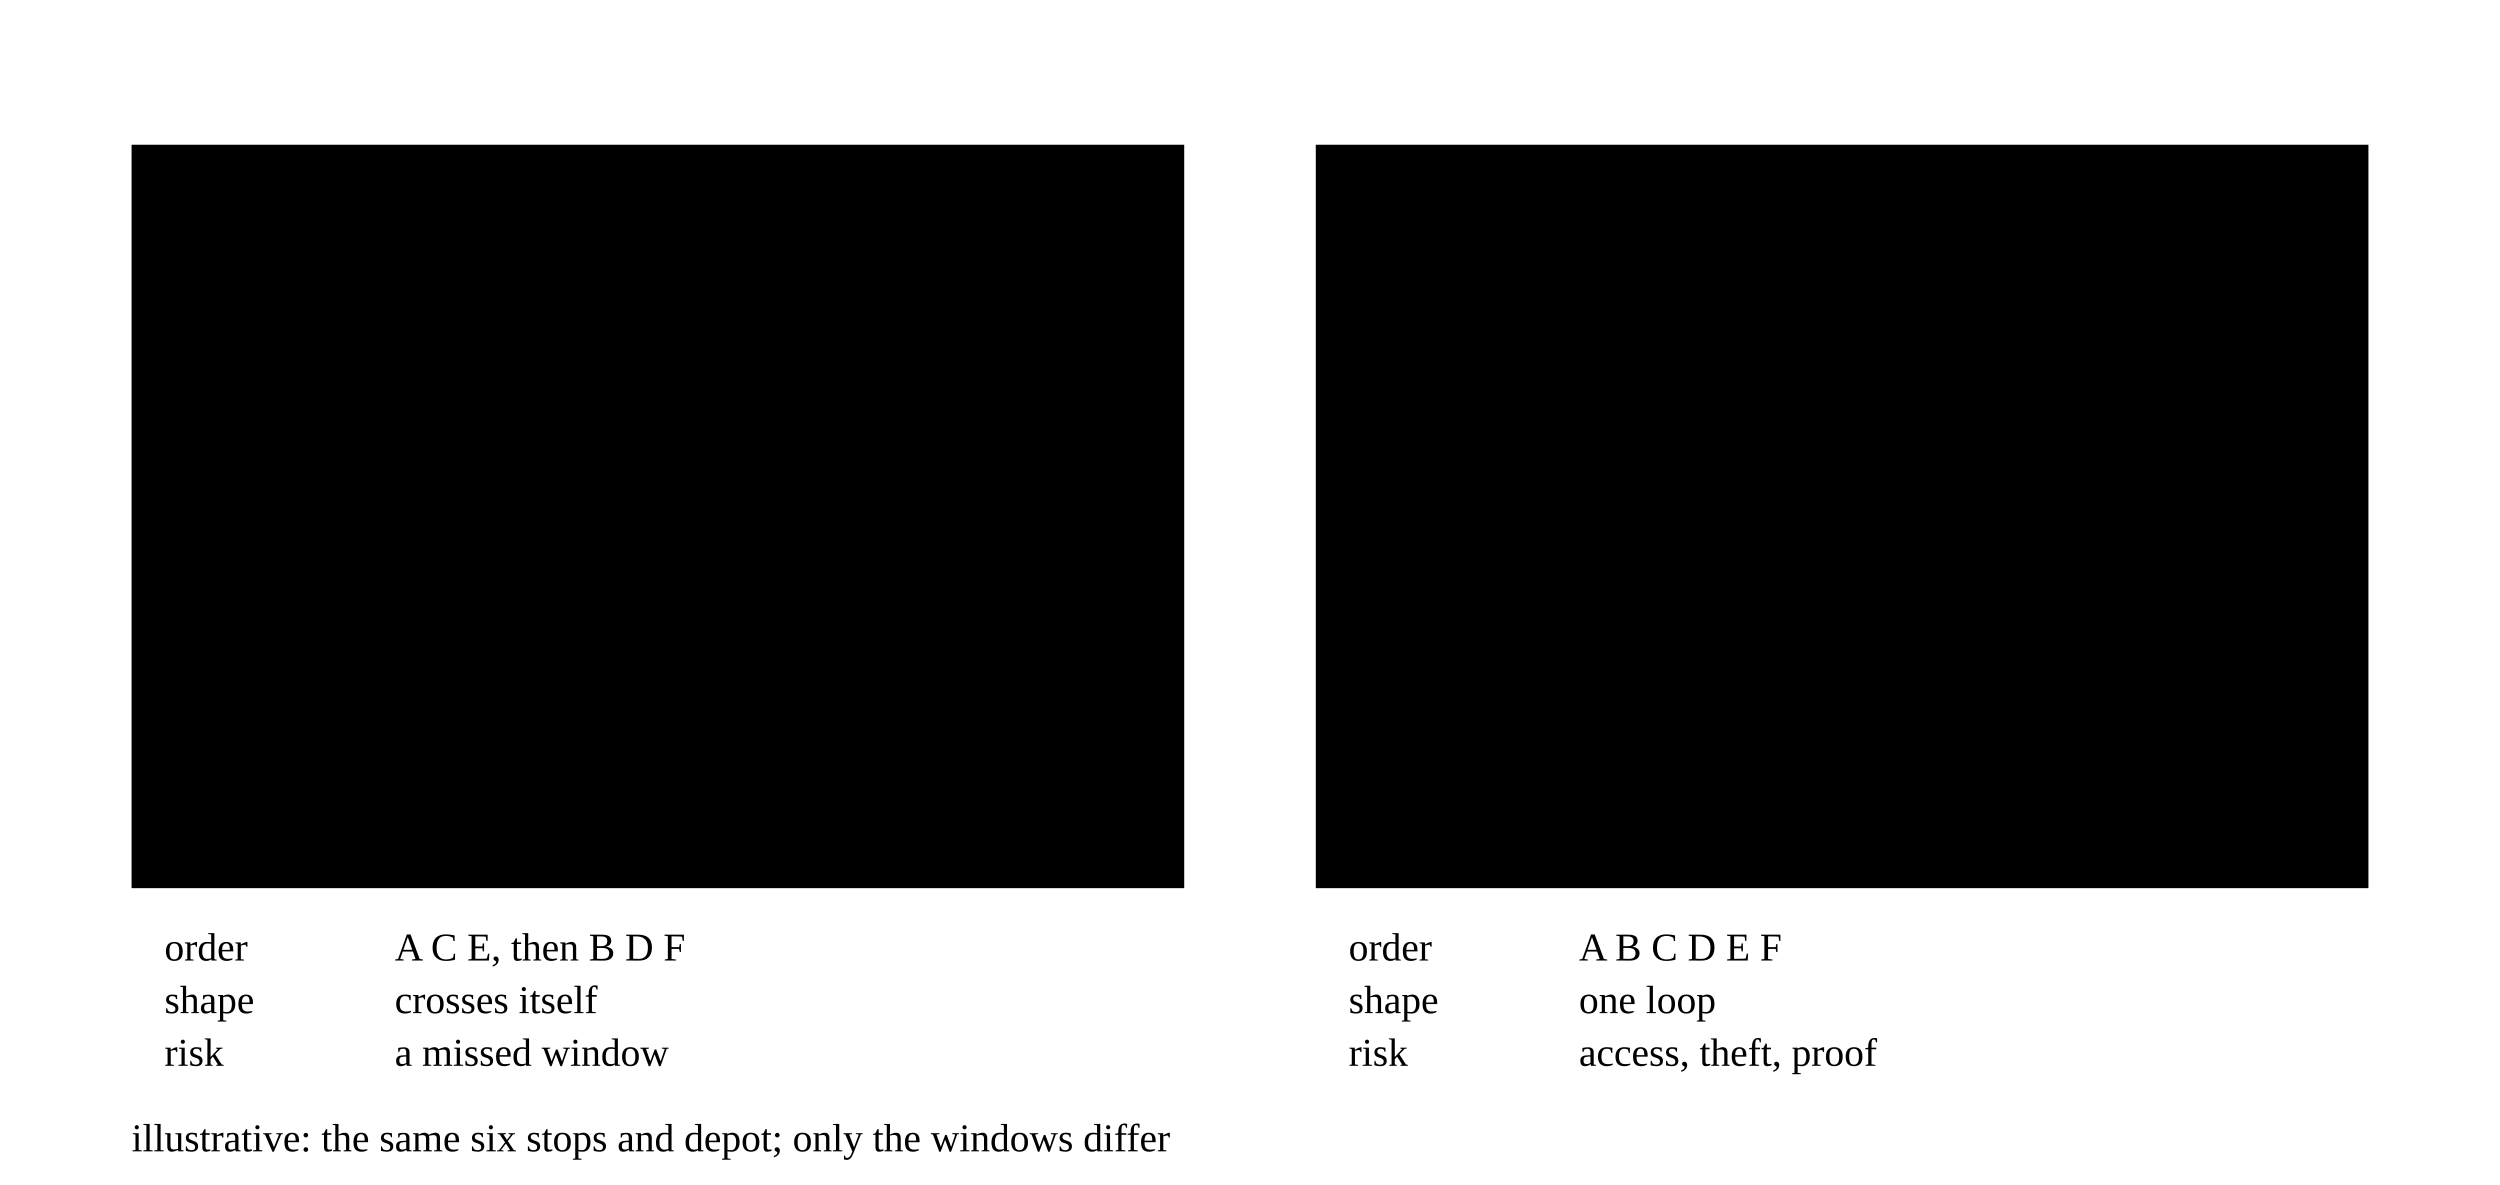
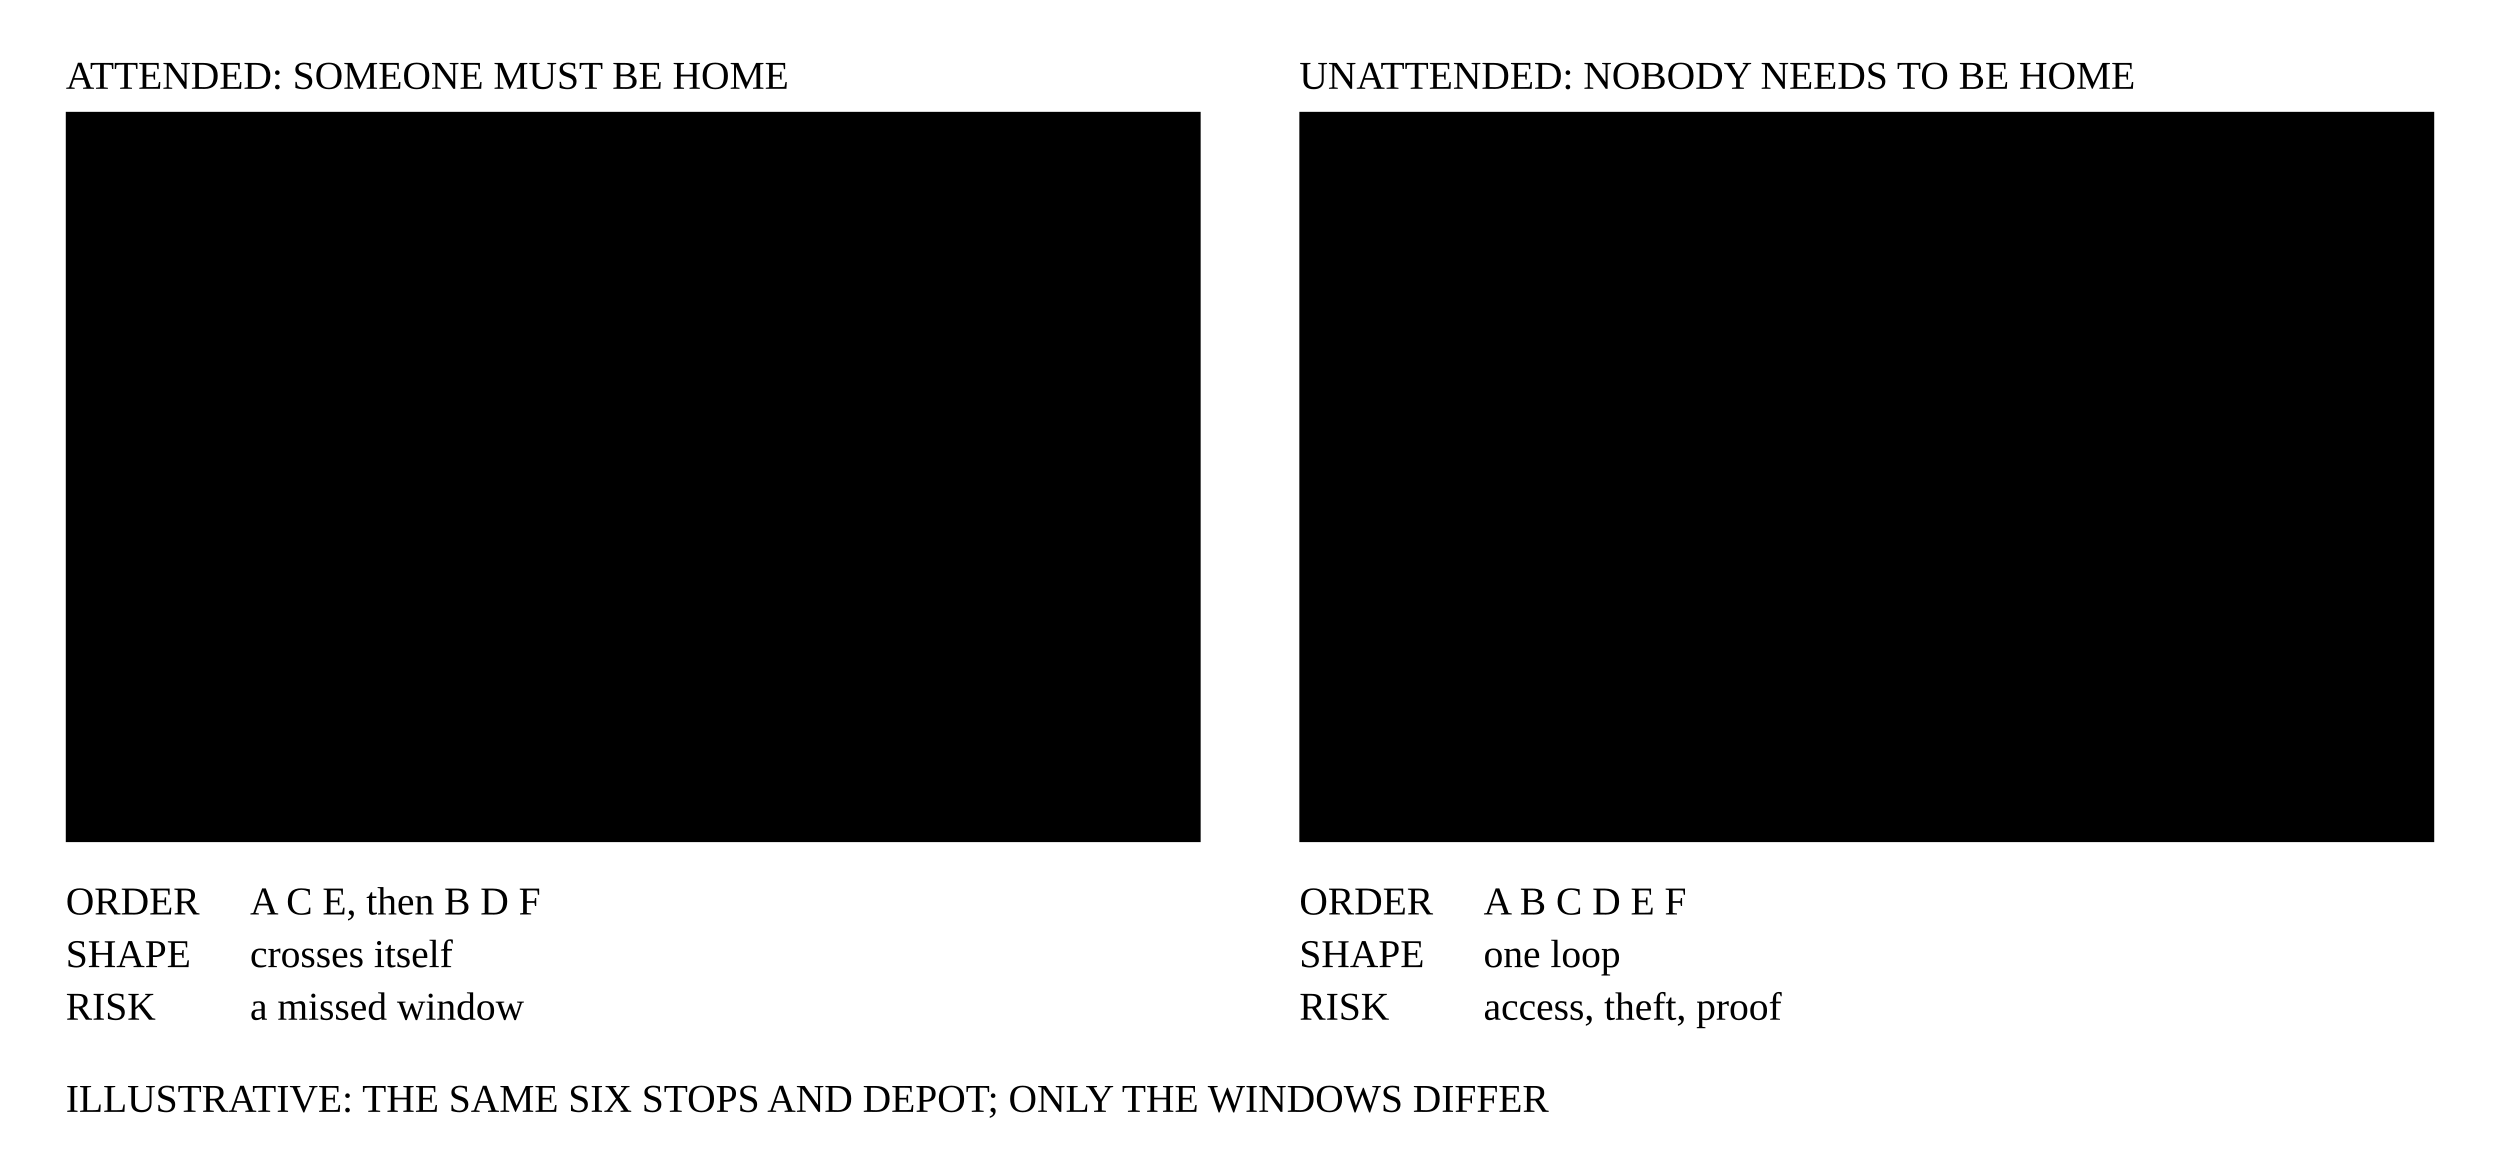
- <svg xmlns="http://www.w3.org/2000/svg" viewBox="0 0 760 360">
+ <svg xmlns="http://www.w3.org/2000/svg" class="dwg" viewBox="0 0 760 356">
  <defs>
-     <marker id="fo-lmd-att-ah-ink" viewBox="0 0 10 10" refX="9" refY="5" markerWidth="7" markerHeight="7" markerUnits="userSpaceOnUse" orient="auto-start-reverse">
-       <path class="ah ink" d="M0,0.8L10,5L0,9.2Z" />
+     <marker id="fo-lmd-att-ah" viewBox="0 0 10 10" refX="10" refY="5" markerWidth="6" markerHeight="6" markerUnits="userSpaceOnUse" orient="auto-start-reverse">
+       <path class="ah ink" d="M0,1.6L10,5L0,8.4Z" />
    </marker>
-     <marker id="fo-lmd-att-ah-hl" viewBox="0 0 10 10" refX="9" refY="5" markerWidth="7" markerHeight="7" markerUnits="userSpaceOnUse" orient="auto-start-reverse">
-       <path class="ah hl" d="M0,0.8L10,5L0,9.2Z" />
+     <marker id="fo-lmd-att-ah-hl" viewBox="0 0 10 10" refX="10" refY="5" markerWidth="6" markerHeight="6" markerUnits="userSpaceOnUse" orient="auto-start-reverse">
+       <path class="ah hl" d="M0,1.6L10,5L0,8.4Z" />
    </marker>
+     <pattern id="fo-lmd-att-hatch" width="5" height="5" patternUnits="userSpaceOnUse" patternTransform="rotate(45)">
+       <path class="hatch-ln" d="M0,0V5" />
+     </pattern>
  </defs>
-   <rect class="zone" x="40" y="44" width="320" height="226" />
-   <text class="cap" x="50" y="60">attended: someone must be home</text>
-   <rect class="cell end" x="50" y="168" width="50" height="24" />
-   <text class="t b" x="75" y="180" text-anchor="middle" dominant-baseline="central">depot</text>
-   <rect class="cell" x="118" y="120" width="24" height="20" />
-   <text class="t" x="130" y="130" text-anchor="middle" dominant-baseline="central">A</text>
-   <text class="n" x="130" y="113" text-anchor="middle">8-10</text>
-   <rect class="cell" x="210" y="100" width="24" height="20" />
-   <text class="t" x="222" y="110" text-anchor="middle" dominant-baseline="central">B</text>
-   <text class="n" x="222" y="93" text-anchor="middle">10-12</text>
-   <rect class="cell" x="300" y="120" width="24" height="20" />
-   <text class="t" x="312" y="130" text-anchor="middle" dominant-baseline="central">C</text>
-   <text class="n" x="312" y="113" text-anchor="middle">8-10</text>
-   <rect class="cell" x="290" y="200" width="24" height="20" />
-   <text class="t" x="302" y="210" text-anchor="middle" dominant-baseline="central">D</text>
-   <text class="n" x="302" y="234" text-anchor="middle">10-12</text>
-   <rect class="cell" x="200" y="220" width="24" height="20" />
-   <text class="t" x="212" y="230" text-anchor="middle" dominant-baseline="central">E</text>
-   <text class="n" x="212" y="254" text-anchor="middle">8-10</text>
-   <rect class="cell" x="118" y="200" width="24" height="20" />
-   <text class="t" x="130" y="210" text-anchor="middle" dominant-baseline="central">F</text>
-   <text class="n" x="130" y="234" text-anchor="middle">10-12</text>
-   <path class="ln ink" d="M92,168L120,142" marker-end="url(#fo-lmd-att-ah-ink)" />
-   <path class="ln ink" d="M142,134H298" marker-end="url(#fo-lmd-att-ah-ink)" />
-   <path class="ln ink" d="M306,140L222,218" marker-end="url(#fo-lmd-att-ah-ink)" />
-   <path class="ln ink" d="M213,220L221,122" marker-end="url(#fo-lmd-att-ah-ink)" />
-   <path class="ln ink" d="M232,120L294,198" marker-end="url(#fo-lmd-att-ah-ink)" />
-   <path class="ln ink" d="M290,208L144,208" marker-end="url(#fo-lmd-att-ah-ink)" />
-   <path class="ln ink" d="M118,212L102,190" marker-end="url(#fo-lmd-att-ah-ink)" />
-   <text class="cap" x="50" y="292">order</text>
-   <text class="t" x="120" y="292">A C E, then B D F</text>
-   <text class="cap" x="50" y="308">shape</text>
-   <text class="t" x="120" y="308">crosses itself</text>
-   <text class="cap" x="50" y="324">risk</text>
-   <text class="t" x="120" y="324">a missed window</text>
-   <rect class="zone" x="400" y="44" width="320" height="226" />
-   <text class="cap hl" x="410" y="60">unattended: nobody needs to be home</text>
-   <rect class="cell end" x="410" y="168" width="50" height="24" />
-   <text class="t b" x="435" y="180" text-anchor="middle" dominant-baseline="central">depot</text>
-   <rect class="cell" x="478" y="120" width="24" height="20" />
-   <text class="t" x="490" y="130" text-anchor="middle" dominant-baseline="central">A</text>
-   <rect class="cell" x="570" y="100" width="24" height="20" />
-   <text class="t" x="582" y="110" text-anchor="middle" dominant-baseline="central">B</text>
-   <rect class="cell" x="660" y="120" width="24" height="20" />
-   <text class="t" x="672" y="130" text-anchor="middle" dominant-baseline="central">C</text>
-   <rect class="cell" x="650" y="200" width="24" height="20" />
-   <text class="t" x="662" y="210" text-anchor="middle" dominant-baseline="central">D</text>
-   <rect class="cell" x="560" y="220" width="24" height="20" />
-   <text class="t" x="572" y="230" text-anchor="middle" dominant-baseline="central">E</text>
-   <rect class="cell" x="478" y="200" width="24" height="20" />
-   <text class="t" x="490" y="210" text-anchor="middle" dominant-baseline="central">F</text>
-   <path class="ln hl" d="M452,168L480,142" marker-end="url(#fo-lmd-att-ah-hl)" />
-   <path class="ln hl" d="M502,126L568,113" marker-end="url(#fo-lmd-att-ah-hl)" />
-   <path class="ln hl" d="M594,113L658,126" marker-end="url(#fo-lmd-att-ah-hl)" />
-   <path class="ln hl" d="M671,140L663,198" marker-end="url(#fo-lmd-att-ah-hl)" />
-   <path class="ln hl" d="M650,213L586,227" marker-end="url(#fo-lmd-att-ah-hl)" />
-   <path class="ln hl" d="M560,227L504,213" marker-end="url(#fo-lmd-att-ah-hl)" />
-   <path class="ln hl" d="M478,212L462,190" marker-end="url(#fo-lmd-att-ah-hl)" />
-   <text class="cap" x="410" y="292">order</text>
-   <text class="t" x="480" y="292">A B C D E F</text>
-   <text class="cap" x="410" y="308">shape</text>
-   <text class="t hl b" x="480" y="308">one loop</text>
-   <text class="cap" x="410" y="324">risk</text>
-   <text class="t" x="480" y="324">access, theft, proof</text>
-   <text class="n" x="40" y="350">illustrative: the same six stops and depot; only the windows differ</text>
+   <rect class="phantom" x="20" y="34" width="345" height="222" />
+   <text class="lt" x="20" y="27">ATTENDED: SOMEONE MUST BE HOME</text>
+   <rect class="obj fill-1" x="48" y="138" width="50" height="20" />
+   <rect class="obj" x="51" y="141" width="44" height="14" />
+   <text class="sl ink" x="73" y="151" text-anchor="middle">DEPOT</text>
+   <rect class="obj fill-2" x="106" y="88" width="24" height="20" />
+   <text class="tc" x="118" y="101" text-anchor="middle">A</text>
+   <text class="tc" x="118" y="83" text-anchor="middle">8-10</text>
+   <rect class="obj fill-2" x="196" y="68" width="24" height="20" />
+   <text class="tc" x="208" y="81" text-anchor="middle">B</text>
+   <text class="tc" x="208" y="63" text-anchor="middle">10-12</text>
+   <rect class="obj fill-2" x="286" y="88" width="24" height="20" />
+   <text class="tc" x="298" y="101" text-anchor="middle">C</text>
+   <text class="tc" x="298" y="83" text-anchor="middle">8-10</text>
+   <rect class="obj fill-2" x="286" y="188" width="24" height="20" />
+   <text class="tc" x="298" y="201" text-anchor="middle">D</text>
+   <text class="tc" x="316" y="201">10-12</text>
+   <rect class="obj fill-2" x="196" y="208" width="24" height="20" />
+   <text class="tc" x="208" y="221" text-anchor="middle">E</text>
+   <text class="tc" x="226" y="221">8-10</text>
+   <rect class="obj fill-2" x="106" y="188" width="24" height="20" />
+   <text class="tc" x="118" y="201" text-anchor="middle">F</text>
+   <text class="tc" x="118" y="183" text-anchor="middle">10-12</text>
+   <path class="flow" d="M73,138L73,98L106,98" marker-end="url(#fo-lmd-att-ah)" />
+   <path class="flow" d="M130,98L286,98" marker-end="url(#fo-lmd-att-ah)" />
+   <path class="flow" d="M298,108L298,148L208,148L208,208" marker-end="url(#fo-lmd-att-ah)" />
+   <path class="flow" d="M196,218L168,218L168,78L196,78" marker-end="url(#fo-lmd-att-ah)" />
+   <path class="flow" d="M220,78L248,78L248,198L286,198" marker-end="url(#fo-lmd-att-ah)" />
+   <path class="flow" d="M298,208L298,243L118,243L118,208" marker-end="url(#fo-lmd-att-ah)" />
+   <path class="flow" d="M106,198L73,198L73,158" marker-end="url(#fo-lmd-att-ah)" />
+   <text class="th" x="20" y="278">ORDER</text>
+   <text class="tc" x="76" y="278">A C E, then B D F</text>
+   <text class="th" x="20" y="294">SHAPE</text>
+   <text class="tc" x="76" y="294">crosses itself</text>
+   <text class="th" x="20" y="310">RISK</text>
+   <text class="tc" x="76" y="310">a missed window</text>
+   <rect class="phantom" x="395" y="34" width="345" height="222" />
+   <text class="lt hl" x="395" y="27">UNATTENDED: NOBODY NEEDS TO BE HOME</text>
+   <rect class="obj fill-1" x="423" y="138" width="50" height="20" />
+   <rect class="obj" x="426" y="141" width="44" height="14" />
+   <text class="sl ink" x="448" y="151" text-anchor="middle">DEPOT</text>
+   <rect class="obj fill-2" x="481" y="88" width="24" height="20" />
+   <text class="tc" x="493" y="101" text-anchor="middle">A</text>
+   <rect class="obj fill-2" x="571" y="68" width="24" height="20" />
+   <text class="tc" x="583" y="81" text-anchor="middle">B</text>
+   <rect class="obj fill-2" x="661" y="88" width="24" height="20" />
+   <text class="tc" x="673" y="101" text-anchor="middle">C</text>
+   <rect class="obj fill-2" x="661" y="188" width="24" height="20" />
+   <text class="tc" x="673" y="201" text-anchor="middle">D</text>
+   <rect class="obj fill-2" x="571" y="208" width="24" height="20" />
+   <text class="tc" x="583" y="221" text-anchor="middle">E</text>
+   <rect class="obj fill-2" x="481" y="188" width="24" height="20" />
+   <text class="tc" x="493" y="201" text-anchor="middle">F</text>
+   <path class="flow hl" d="M448,138L448,98L481,98" marker-end="url(#fo-lmd-att-ah-hl)" />
+   <path class="flow hl" d="M505,98L583,98L583,88" marker-end="url(#fo-lmd-att-ah-hl)" />
+   <path class="flow hl" d="M595,78L673,78L673,88" marker-end="url(#fo-lmd-att-ah-hl)" />
+   <path class="flow hl" d="M673,108L673,188" marker-end="url(#fo-lmd-att-ah-hl)" />
+   <path class="flow hl" d="M673,208L673,218L595,218" marker-end="url(#fo-lmd-att-ah-hl)" />
+   <path class="flow hl" d="M571,218L493,218L493,208" marker-end="url(#fo-lmd-att-ah-hl)" />
+   <path class="flow hl" d="M481,198L448,198L448,158" marker-end="url(#fo-lmd-att-ah-hl)" />
+   <text class="th" x="395" y="278">ORDER</text>
+   <text class="tc" x="451" y="278">A B C D E F</text>
+   <text class="th" x="395" y="294">SHAPE</text>
+   <text class="tc hl" x="451" y="294">one loop</text>
+   <text class="th" x="395" y="310">RISK</text>
+   <text class="tc" x="451" y="310">access, theft, proof</text>
+   <text class="sl" x="20" y="338">ILLUSTRATIVE: THE SAME SIX STOPS AND DEPOT; ONLY THE WINDOWS DIFFER</text>
</svg>
